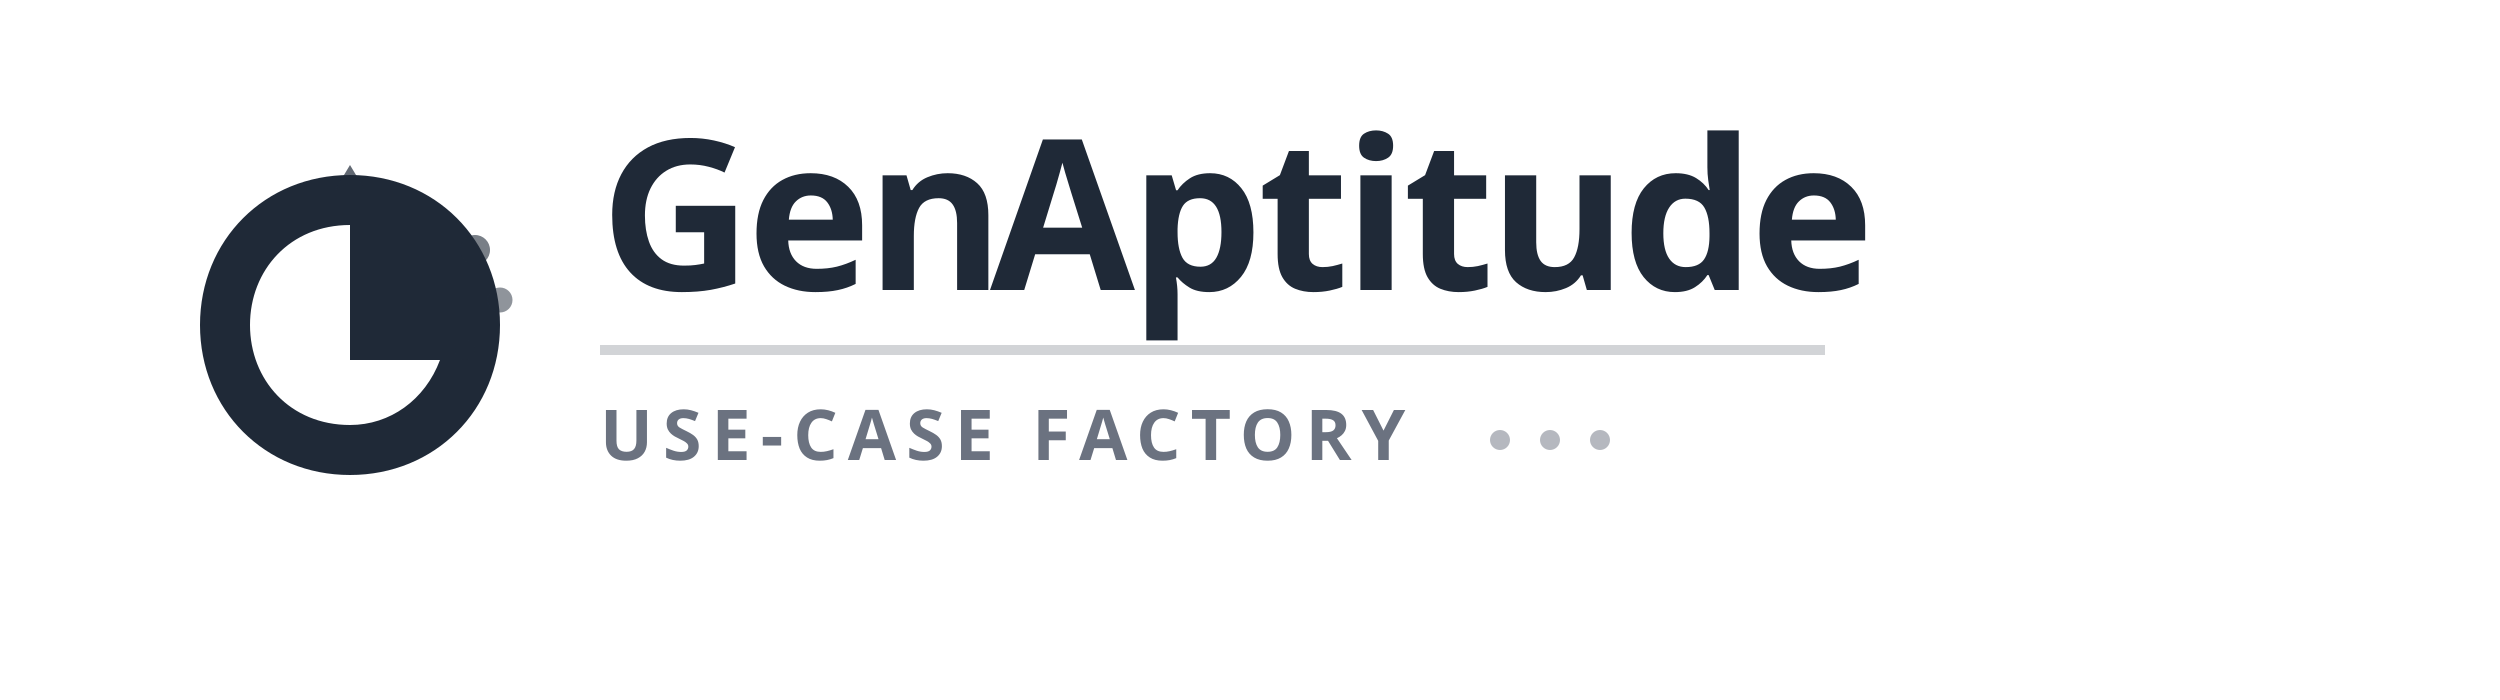
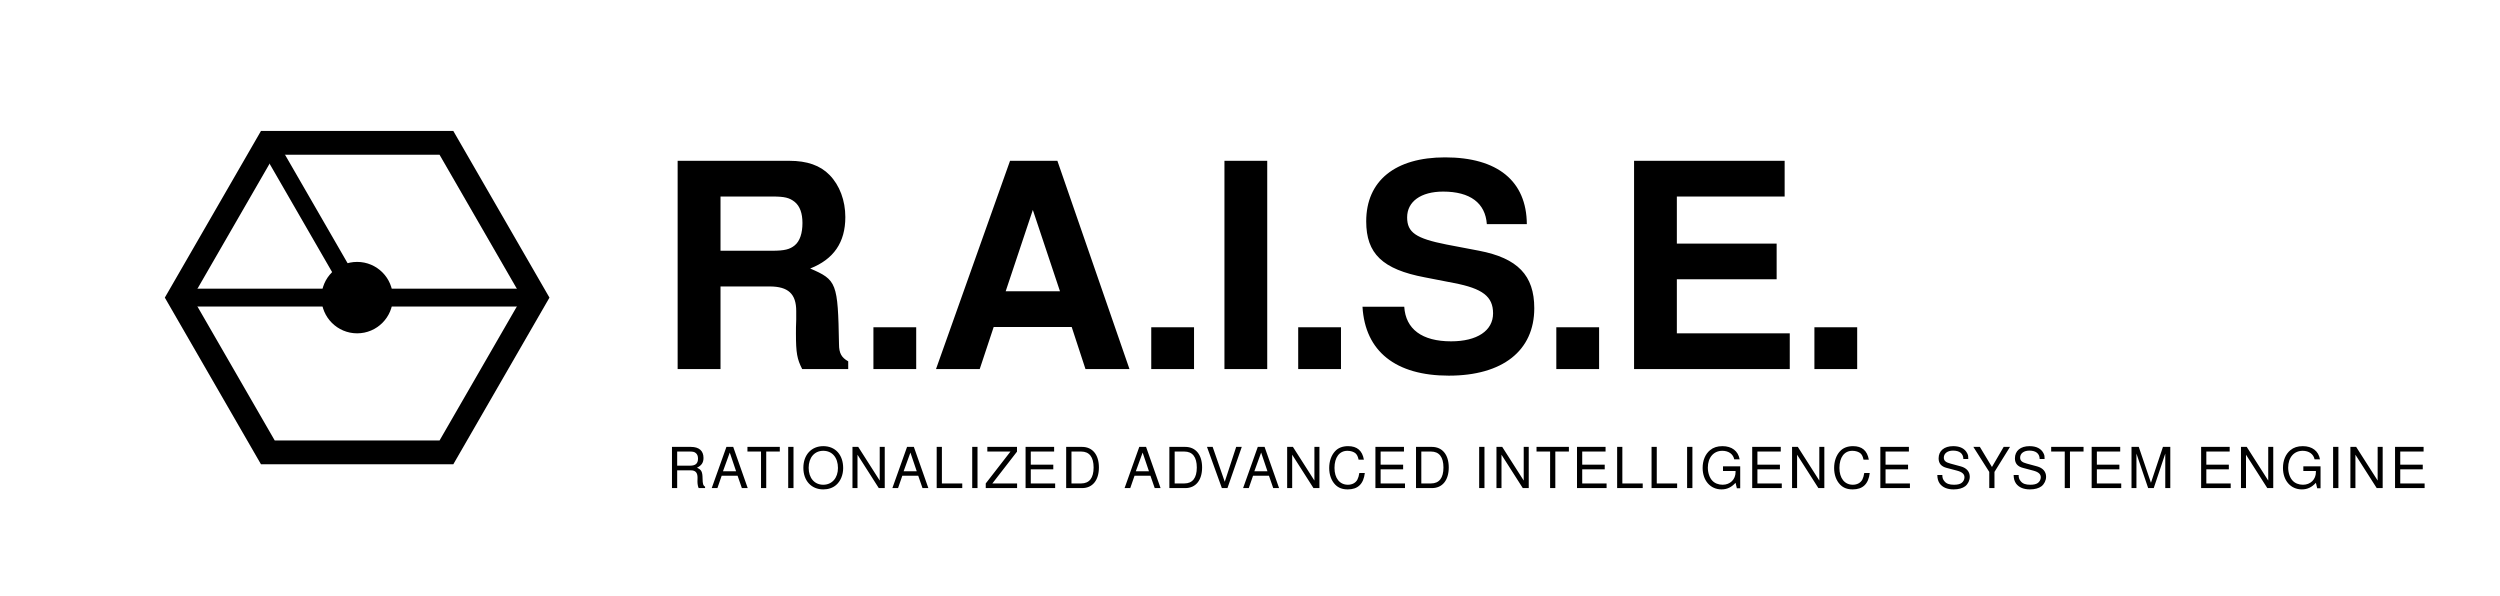
- <svg xmlns="http://www.w3.org/2000/svg" viewBox="0 0 500 140" width="500" height="140">
-   <g transform="translate(25, 25)">
-     <path d="M 45 10               C 62 10, 75 23, 75 40              C 75 57, 62 70, 45 70              C 28 70, 15 57, 15 40              C 15 23, 28 10, 45 10              M 45 18              C 32 18, 23 27, 23 40              C 23 53, 32 62, 45 62              C 54 62, 62 56, 65 47              L 45 47              L 45 39              L 73 39              C 73 39, 73 40, 73 41              C 73 56, 61 68, 45 68              C 29 68, 17 56, 17 40              C 17 24, 29 12, 45 12              C 54 12, 62 16, 67 22              L 61 28              C 57 23, 51 20, 45 20              C 33 20, 25 29, 25 40              C 25 51, 33 60, 45 60              C 53 60, 60 55, 63 47              L 45 47              Z" fill="#1F2937" />
-     <circle cx="70" cy="25" r="3" fill="#1F2937" opacity="0.6" />
-     <circle cx="75" cy="35" r="2.5" fill="#1F2937" opacity="0.5" />
-     <circle cx="68" cy="45" r="2" fill="#1F2937" opacity="0.4" />
-     <path d="M 45 8 L 48 13 L 45 11.5 L 42 13 Z" fill="#1F2937" opacity="0.7" />
-   </g>
-   <g transform="translate(120, 0)">
-     <text x="0" y="58" font-family="'Segoe UI', system-ui, -apple-system, sans-serif" font-size="42" font-weight="700" fill="#1F2937" letter-spacing="-1">Gen</text>
-     <text x="78" y="58" font-family="'Segoe UI', system-ui, -apple-system, sans-serif" font-size="42" font-weight="700" fill="#1F2937" letter-spacing="-1">Aptitude</text>
-     <line x1="0" y1="70" x2="245" y2="70" stroke="#1F2937" stroke-width="2" opacity="0.2" />
-     <text x="0" y="92" font-family="'Segoe UI', system-ui, -apple-system, sans-serif" font-size="14" font-weight="600" fill="#6B7280" letter-spacing="2">USE-CASE FACTORY</text>
-     <circle cx="180" cy="88" r="2" fill="#6B7280" opacity="0.5" />
-     <circle cx="190" cy="88" r="2" fill="#6B7280" opacity="0.5" />
-     <circle cx="200" cy="88" r="2" fill="#6B7280" opacity="0.5" />
+ <svg xmlns="http://www.w3.org/2000/svg" viewBox="0 0 420 100">
+   <g fill="#000000">
+     <path d="M30,50 L45,24 L75,24 L90,50 L75,76 L45,76 Z" fill="none" stroke="#000000" stroke-width="4" />
+     <path d="M60,50 L90,50 M60,50 L30,50 M60,50 L45,24" stroke="#000000" stroke-width="3" />
+     <circle cx="60" cy="50" r="6" fill="#000000" />
+     <text x="110" y="62" font-family="Helvetica, Arial, sans-serif" font-weight="bold" font-size="48" letter-spacing="-1">
+       R.A.I.S.E.
+     </text>
+     <text x="112" y="82" font-family="Helvetica, Arial, sans-serif" font-weight="normal" font-size="9.5" letter-spacing="0.5">
+       RATIONALIZED ADVANCED INTELLIGENCE SYSTEM ENGINE
+     </text>
  </g>
</svg>
